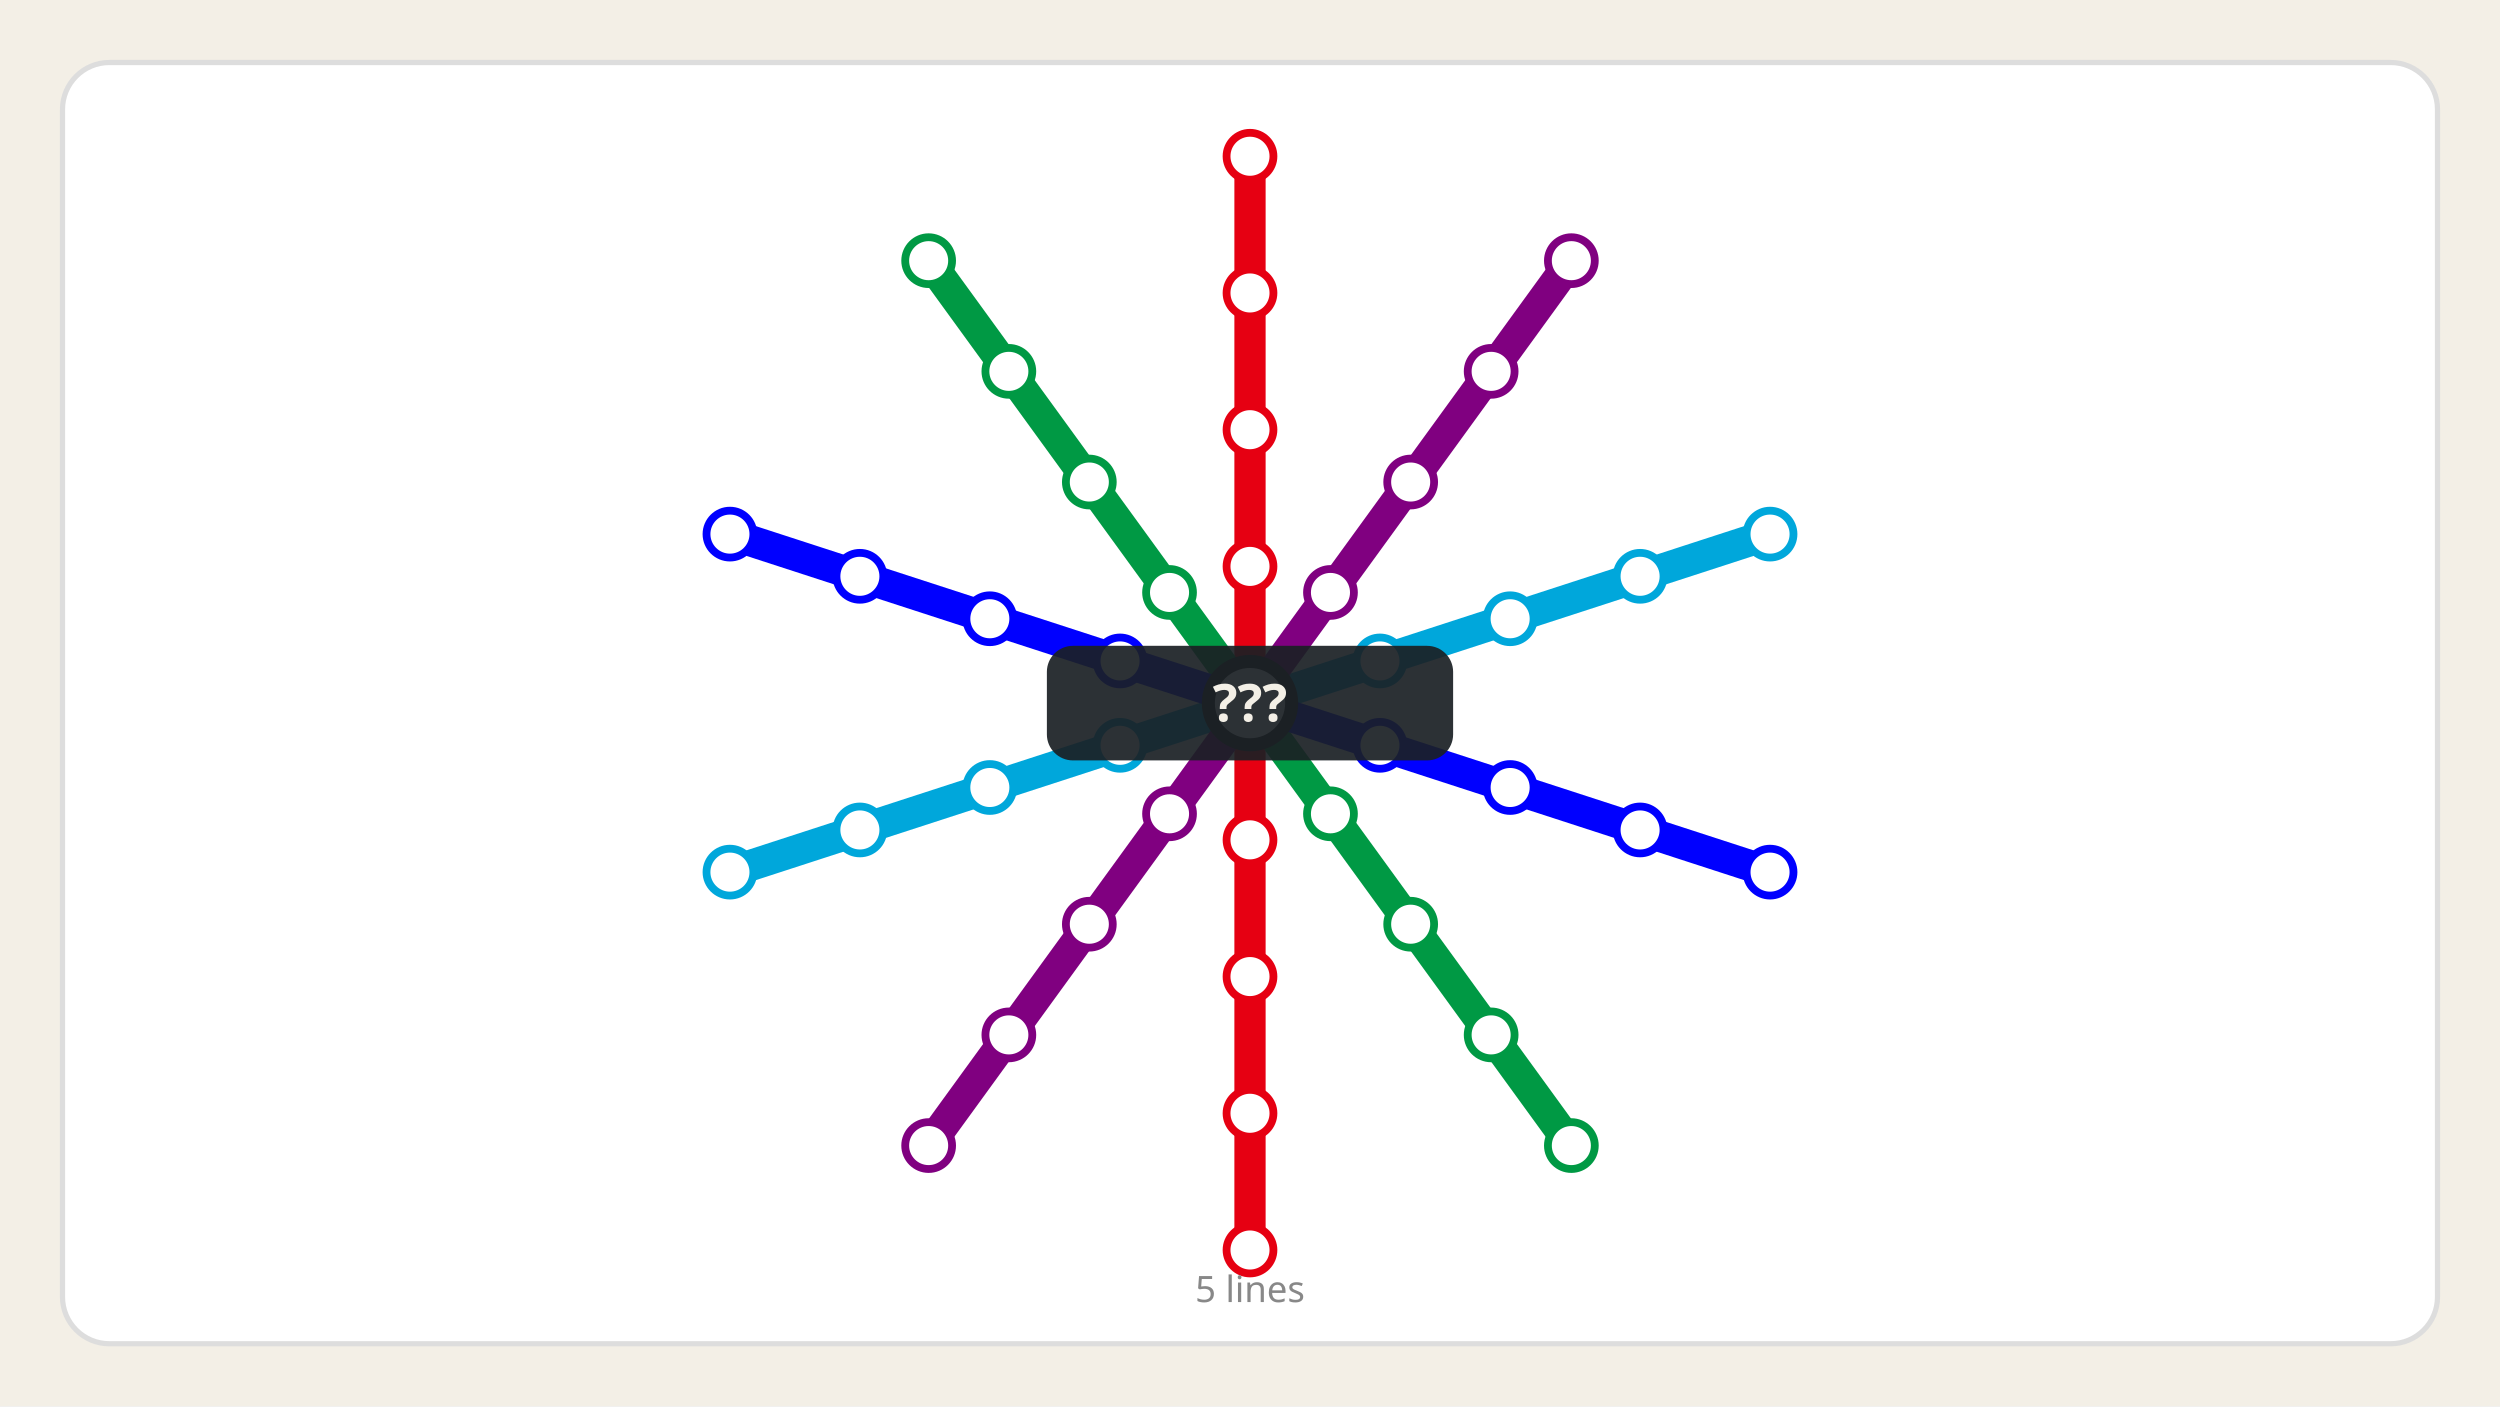
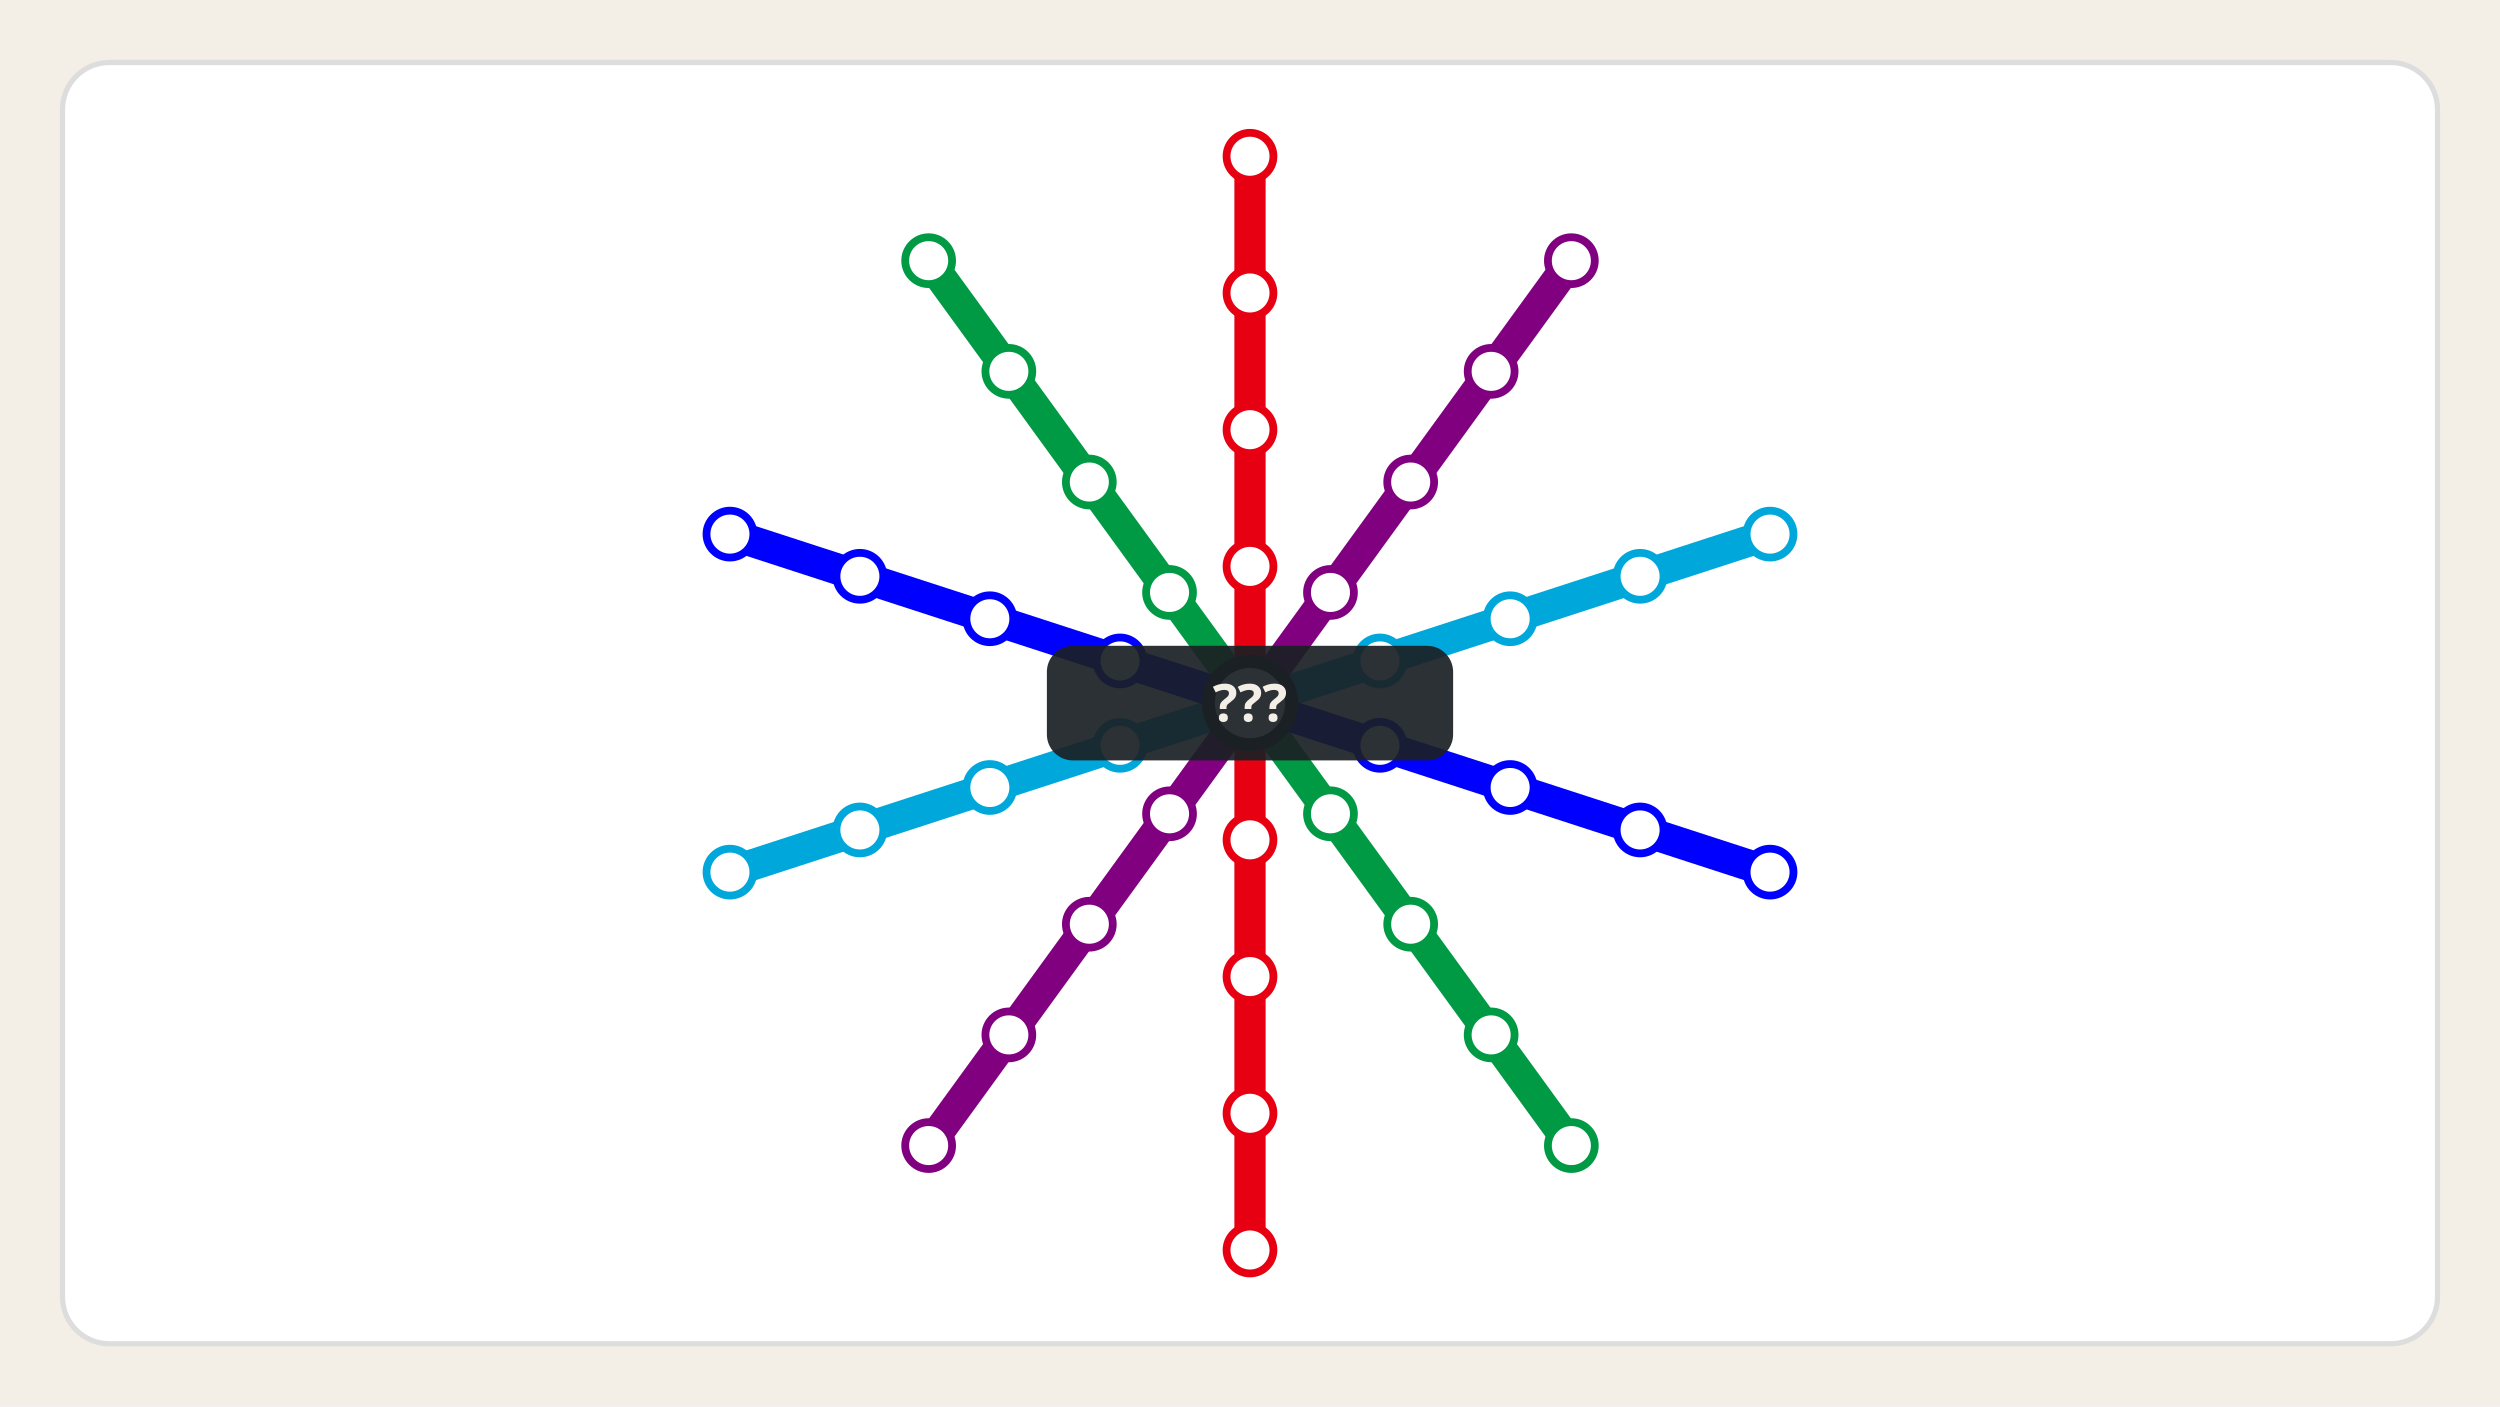
<svg xmlns="http://www.w3.org/2000/svg" width="960" height="540" viewBox="0 0 960 540">
  <rect width="960" height="540" fill="#f3efe6" />
  <rect x="24" y="24" width="912" height="492" rx="18" fill="#fff" stroke="#ddd" stroke-width="2" />
  <line x1="480.0" y1="480.0" x2="480.0" y2="60.0" stroke="#E60012" stroke-width="12" stroke-linecap="round" />
  <circle cx="480.0" cy="480.0" r="9" fill="#fff" stroke="#E60012" stroke-width="3" />
  <circle cx="480.0" cy="427.5" r="9" fill="#fff" stroke="#E60012" stroke-width="3" />
  <circle cx="480.0" cy="375.0" r="9" fill="#fff" stroke="#E60012" stroke-width="3" />
  <circle cx="480.0" cy="322.5" r="9" fill="#fff" stroke="#E60012" stroke-width="3" />
  <circle cx="480.0" cy="217.5" r="9" fill="#fff" stroke="#E60012" stroke-width="3" />
  <circle cx="480.0" cy="165.0" r="9" fill="#fff" stroke="#E60012" stroke-width="3" />
  <circle cx="480.0" cy="112.5" r="9" fill="#fff" stroke="#E60012" stroke-width="3" />
  <circle cx="480.0" cy="60.0" r="9" fill="#fff" stroke="#E60012" stroke-width="3" />
  <line x1="280.3" y1="334.9" x2="679.7" y2="205.1" stroke="#00A7DB" stroke-width="12" stroke-linecap="round" />
  <circle cx="280.3" cy="334.9" r="9" fill="#fff" stroke="#00A7DB" stroke-width="3" />
  <circle cx="330.2" cy="318.7" r="9" fill="#fff" stroke="#00A7DB" stroke-width="3" />
  <circle cx="380.1" cy="302.4" r="9" fill="#fff" stroke="#00A7DB" stroke-width="3" />
  <circle cx="430.1" cy="286.2" r="9" fill="#fff" stroke="#00A7DB" stroke-width="3" />
  <circle cx="529.9" cy="253.8" r="9" fill="#fff" stroke="#00A7DB" stroke-width="3" />
  <circle cx="579.9" cy="237.6" r="9" fill="#fff" stroke="#00A7DB" stroke-width="3" />
  <circle cx="629.8" cy="221.3" r="9" fill="#fff" stroke="#00A7DB" stroke-width="3" />
  <circle cx="679.7" cy="205.1" r="9" fill="#fff" stroke="#00A7DB" stroke-width="3" />
  <line x1="356.6" y1="100.1" x2="603.4" y2="439.9" stroke="#009944" stroke-width="12" stroke-linecap="round" />
  <circle cx="356.6" cy="100.1" r="9" fill="#fff" stroke="#009944" stroke-width="3" />
  <circle cx="387.4" cy="142.6" r="9" fill="#fff" stroke="#009944" stroke-width="3" />
  <circle cx="418.3" cy="185.1" r="9" fill="#fff" stroke="#009944" stroke-width="3" />
  <circle cx="449.1" cy="227.5" r="9" fill="#fff" stroke="#009944" stroke-width="3" />
  <circle cx="510.9" cy="312.5" r="9" fill="#fff" stroke="#009944" stroke-width="3" />
  <circle cx="541.7" cy="354.9" r="9" fill="#fff" stroke="#009944" stroke-width="3" />
  <circle cx="572.6" cy="397.4" r="9" fill="#fff" stroke="#009944" stroke-width="3" />
  <circle cx="603.4" cy="439.9" r="9" fill="#fff" stroke="#009944" stroke-width="3" />
  <line x1="603.4" y1="100.1" x2="356.6" y2="439.9" stroke="#800080" stroke-width="12" stroke-linecap="round" />
  <circle cx="603.4" cy="100.1" r="9" fill="#fff" stroke="#800080" stroke-width="3" />
  <circle cx="572.6" cy="142.6" r="9" fill="#fff" stroke="#800080" stroke-width="3" />
  <circle cx="541.7" cy="185.1" r="9" fill="#fff" stroke="#800080" stroke-width="3" />
  <circle cx="510.9" cy="227.5" r="9" fill="#fff" stroke="#800080" stroke-width="3" />
  <circle cx="449.1" cy="312.5" r="9" fill="#fff" stroke="#800080" stroke-width="3" />
  <circle cx="418.3" cy="354.9" r="9" fill="#fff" stroke="#800080" stroke-width="3" />
  <circle cx="387.4" cy="397.4" r="9" fill="#fff" stroke="#800080" stroke-width="3" />
  <circle cx="356.6" cy="439.9" r="9" fill="#fff" stroke="#800080" stroke-width="3" />
  <line x1="679.7" y1="334.9" x2="280.3" y2="205.1" stroke="#0000FF" stroke-width="12" stroke-linecap="round" />
  <circle cx="679.7" cy="334.9" r="9" fill="#fff" stroke="#0000FF" stroke-width="3" />
  <circle cx="629.8" cy="318.7" r="9" fill="#fff" stroke="#0000FF" stroke-width="3" />
  <circle cx="579.9" cy="302.4" r="9" fill="#fff" stroke="#0000FF" stroke-width="3" />
  <circle cx="529.9" cy="286.2" r="9" fill="#fff" stroke="#0000FF" stroke-width="3" />
  <circle cx="430.1" cy="253.8" r="9" fill="#fff" stroke="#0000FF" stroke-width="3" />
  <circle cx="380.1" cy="237.6" r="9" fill="#fff" stroke="#0000FF" stroke-width="3" />
  <circle cx="330.2" cy="221.3" r="9" fill="#fff" stroke="#0000FF" stroke-width="3" />
  <circle cx="280.3" cy="205.1" r="9" fill="#fff" stroke="#0000FF" stroke-width="3" />
  <circle cx="480" cy="270" r="16" fill="#fff" stroke="#222" stroke-width="5" />
  <rect x="402" y="248" width="156" height="44" rx="10" fill="#1a1f24" opacity="0.92" />
  <text x="480" y="277" text-anchor="middle" font-family="sans-serif" font-size="20" font-weight="700" fill="#f3efe6">???</text>
-   <text x="480" y="500" text-anchor="middle" font-family="sans-serif" font-size="14" fill="#888">5 lines</text>
</svg>
